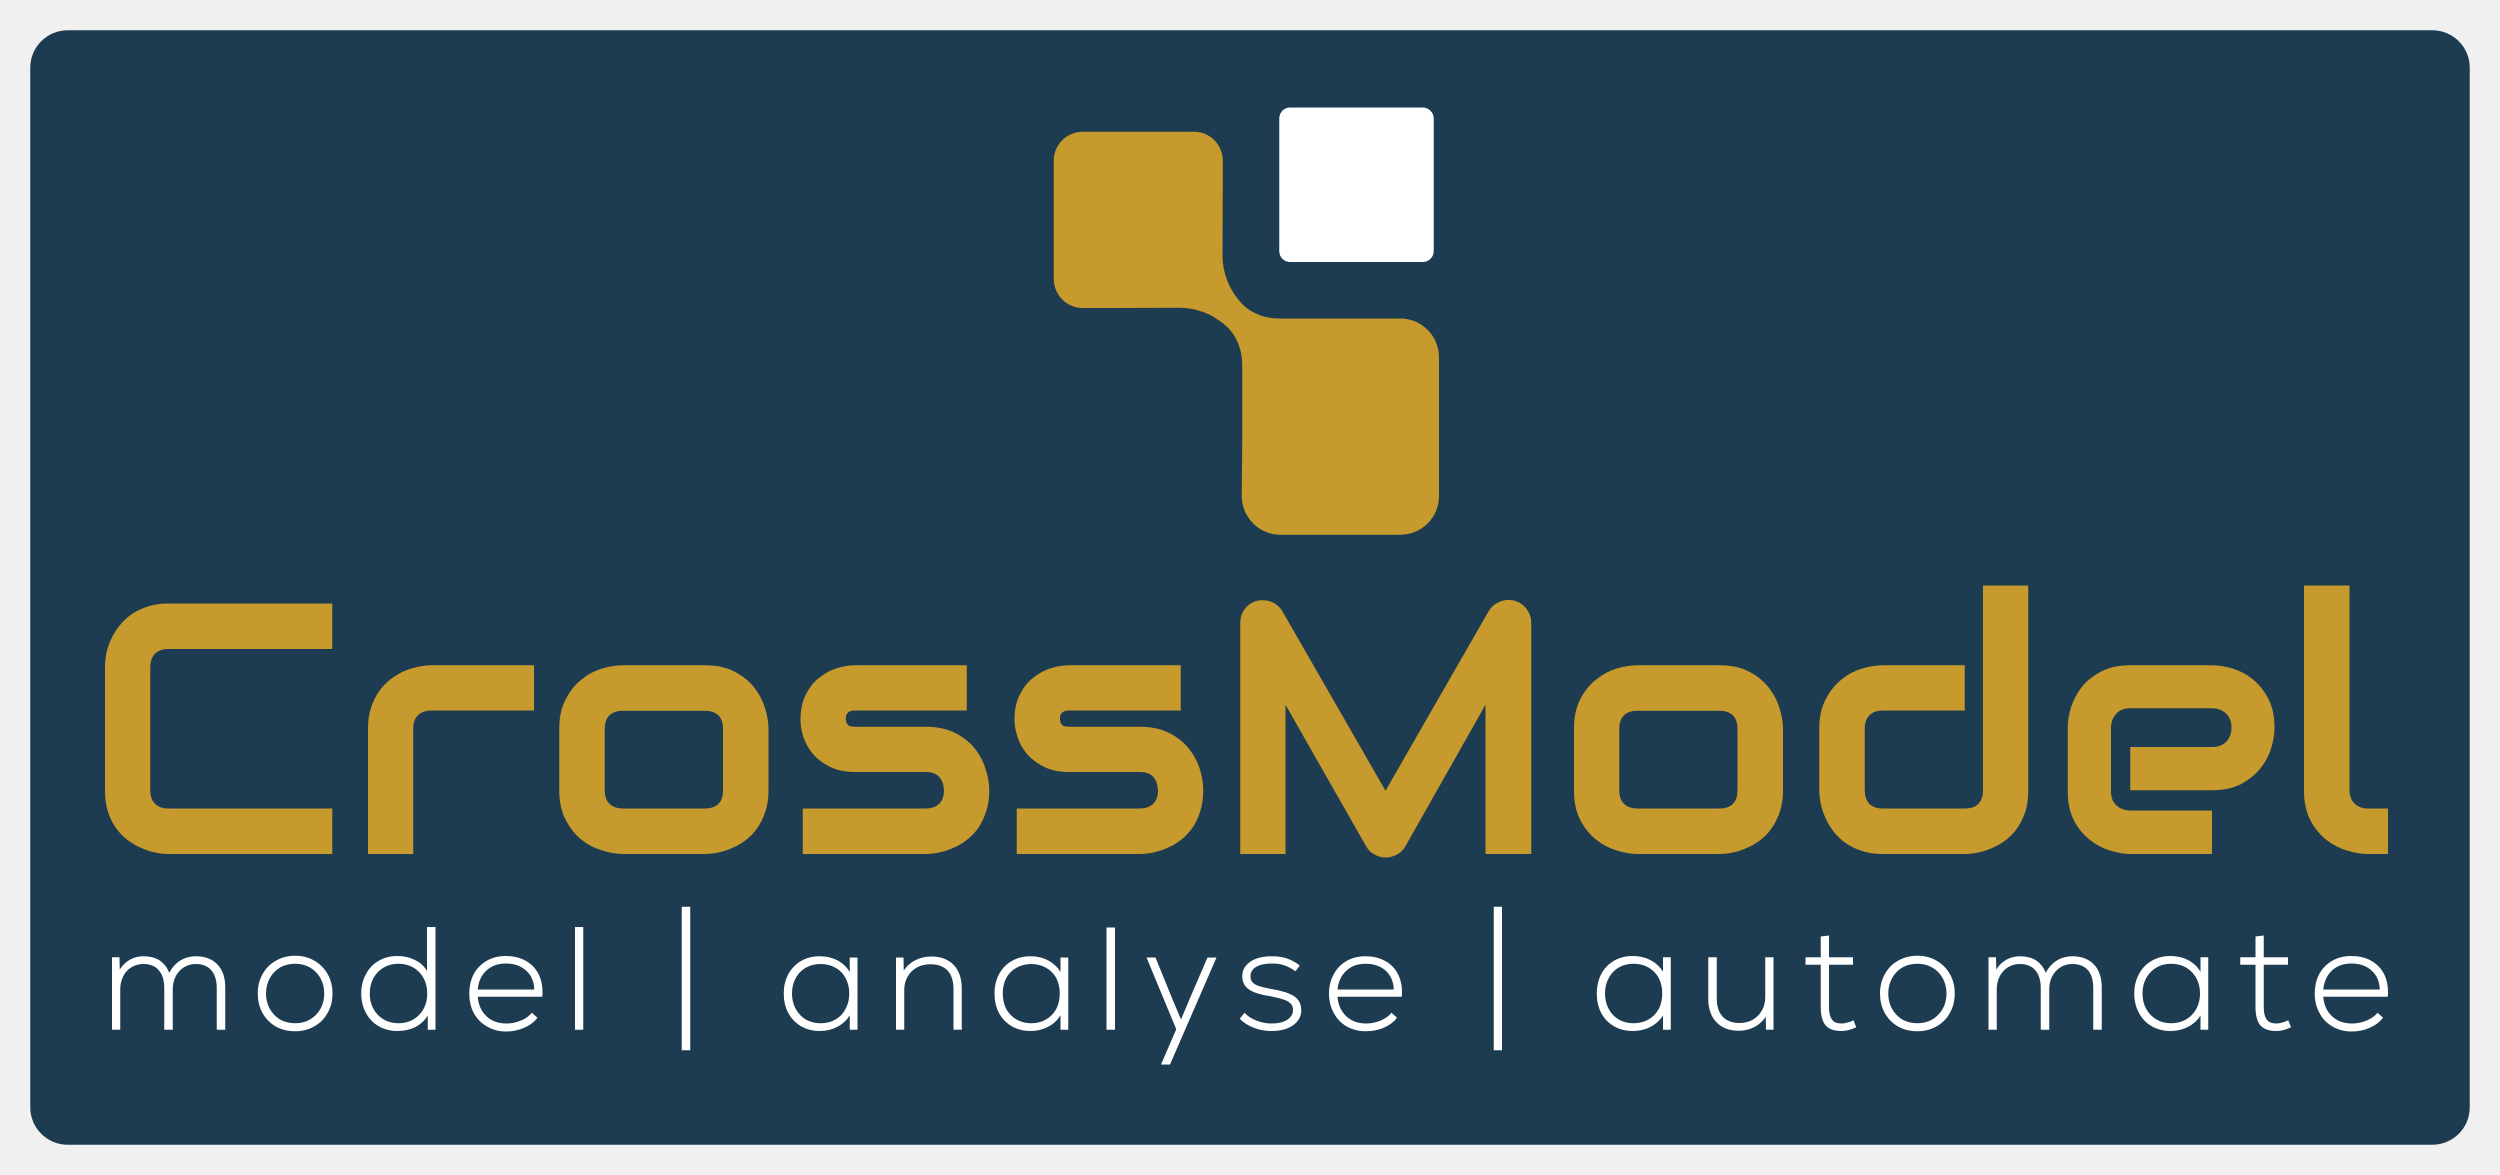
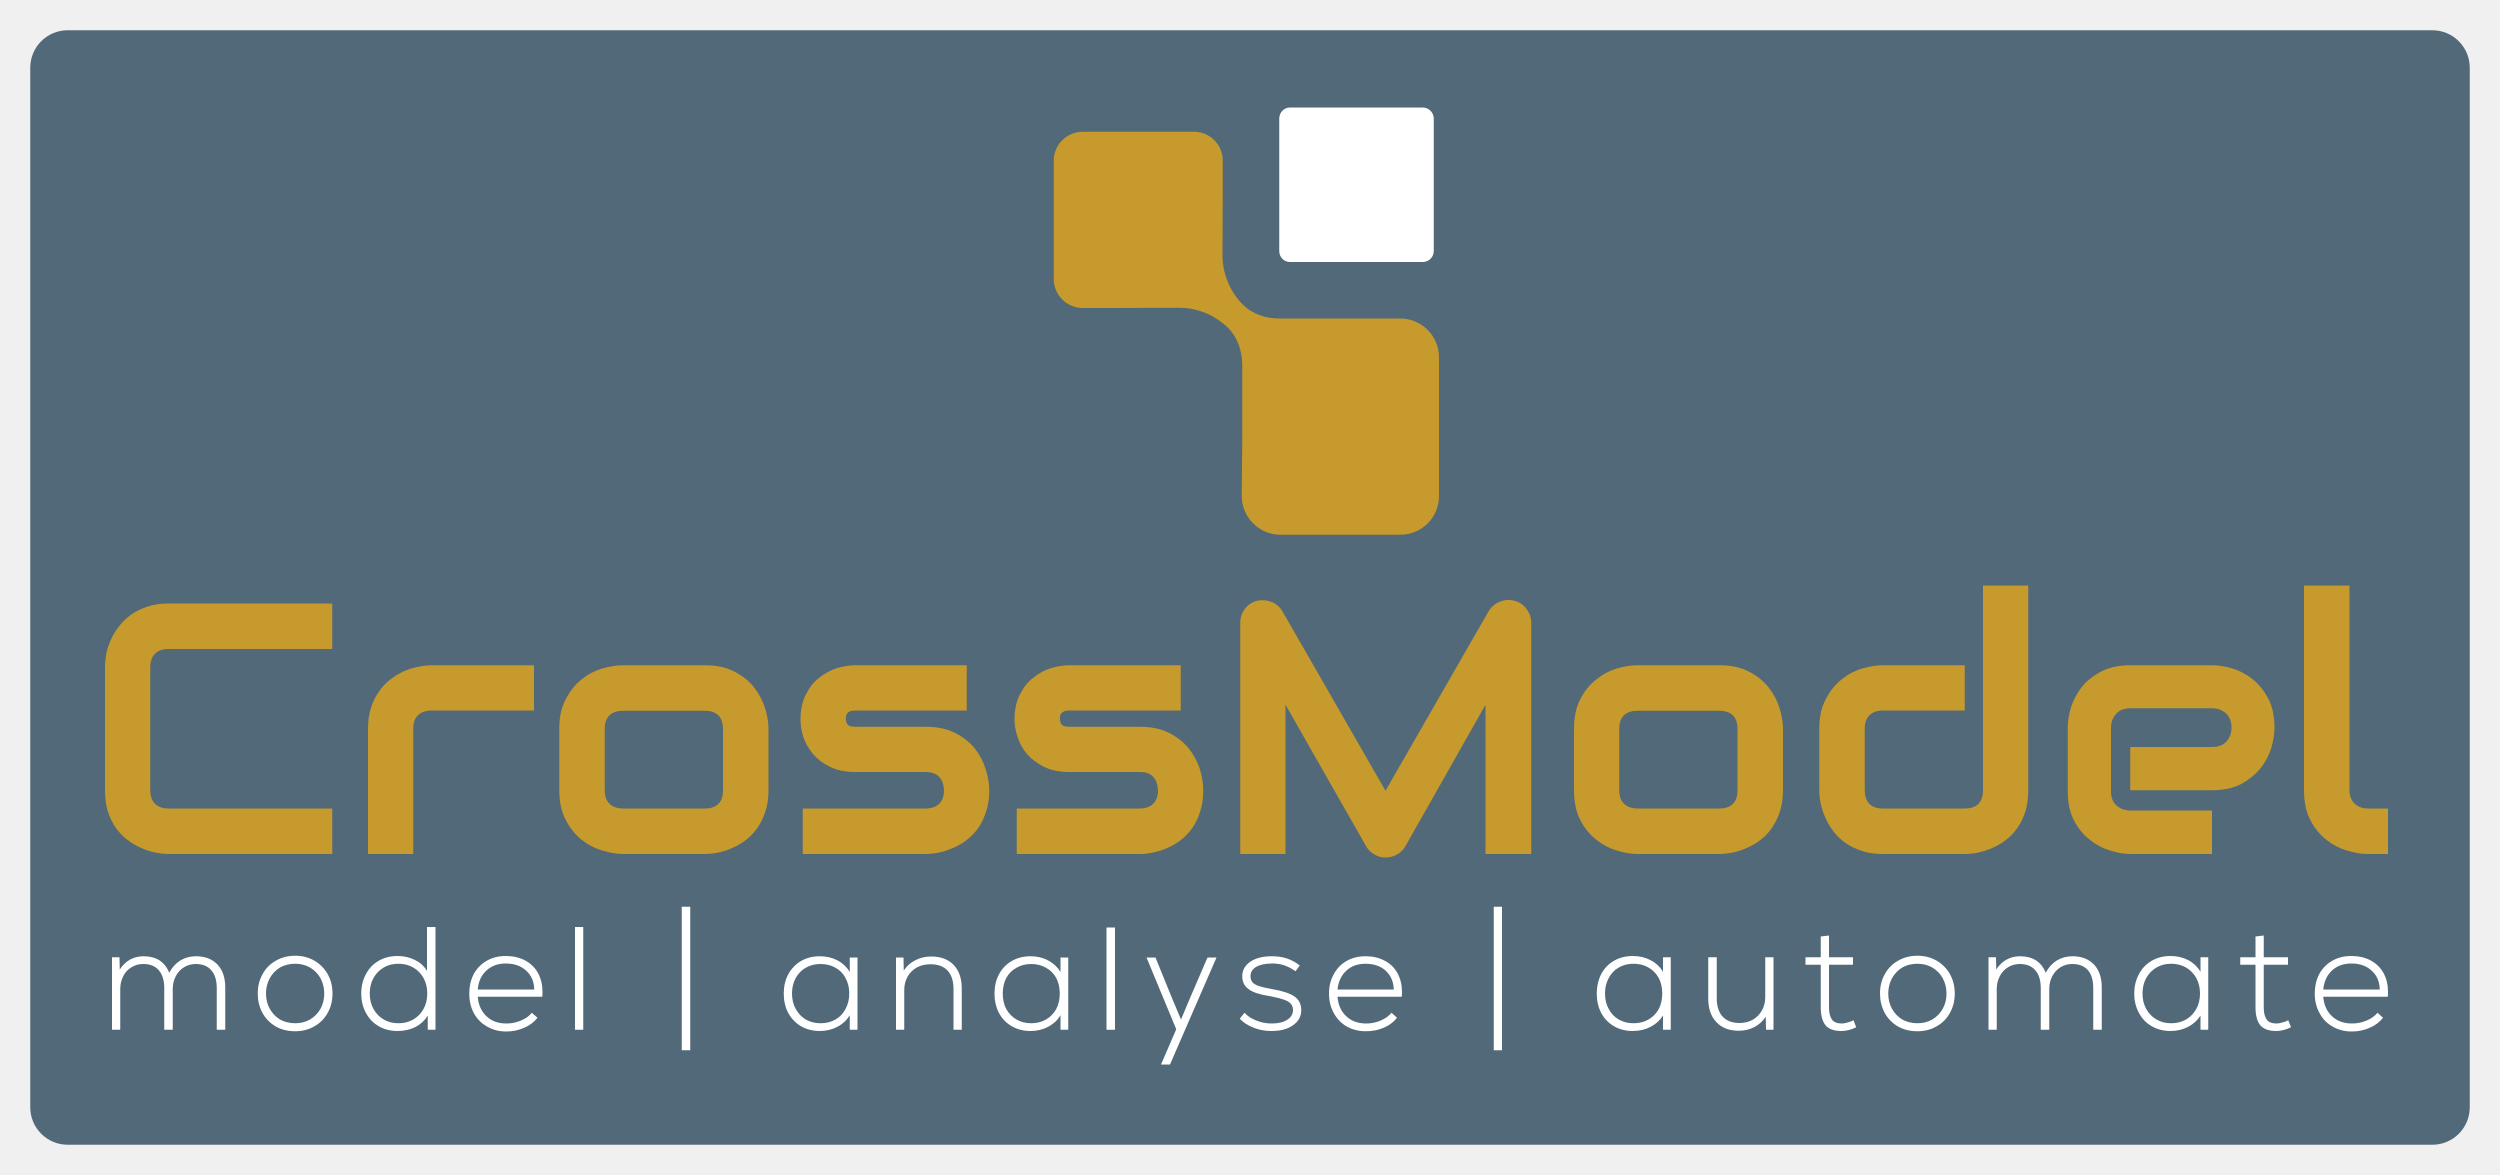
<svg xmlns="http://www.w3.org/2000/svg" version="1.2" viewBox="0 0 1000 470" width="500" height="235">
  <style>
- 		.s0 { fill: #1d3c51 } 
+ 		.s0 { fill-opacity: .75;fill: #1d3c51 } 
		.s1 { fill: #c69a2c } 
		.s2 { fill: #ffffff } 
	</style>
  <path id="Vorm 1" fill-rule="evenodd" class="s0" d="m27.1 12.1h945.8c8.3 0 15 6.7 15 15v415.8c0 8.3-6.7 15-15 15h-945.8c-8.3 0-15-6.7-15-15v-415.8c0-8.3 6.7-15 15-15z" />
  <g id="&lt;Group&gt;">
    <g id="&lt;Group&gt;">
      <g id="&lt;Group&gt;">
        <g id="&lt;Group&gt;">
          <path id="&lt;Path&gt;" class="s1" d="m560.1 127.4h-48c-5.6 0.1-11.2-1.7-15.2-5.8-5-5.2-7.9-12.2-7.9-19.5 0.1-14.5 0.1-37.9 0.1-37.9 0-6.3-5.1-11.5-11.5-11.5h-44.5c-6.4 0-11.6 5.2-11.6 11.5v47.4c0 6.4 5.2 11.6 11.6 11.6h0.6c0 0 23.4 0 37.9-0.1 5.1 0 10 1.4 14.3 3.9v0.1c1.9 1.1 3.6 2.4 5.2 3.9 4 4 5.8 9.5 5.8 15.2v16.3c0 4.3 0 8.7 0 13.1q-0.1 11.4-0.2 22.8c0 8.6 7 15.5 15.5 15.5h47.9c8.6 0 15.5-6.9 15.5-15.5v-55.5c0-8.5-6.9-15.5-15.5-15.5z" />
        </g>
      </g>
      <path id="&lt;Path&gt;" class="s2" d="m573.5 100.4c0 2.5-2 4.4-4.4 4.4h-53.1c-2.4 0-4.3-1.9-4.3-4.4v-53c0-2.4 1.9-4.4 4.3-4.4h53.1c2.4 0 4.4 2 4.4 4.4z" />
    </g>
    <g id="&lt;Group&gt;">
      <g id="&lt;Group&gt;">
        <path id="&lt;Compound Path&gt;" class="s1" d="m132.9 341.6h-65.5q-2.5 0-5.4-0.6-2.9-0.6-5.7-1.9-2.8-1.2-5.4-3.2-2.6-2-4.6-4.8-2-2.9-3.2-6.6-1.1-3.7-1.1-8.4v-49.2q0-2.5 0.5-5.4 0.6-2.9 1.9-5.7 1.3-2.9 3.3-5.4 2-2.6 4.8-4.6 2.9-2 6.6-3.2 3.6-1.2 8.3-1.2h65.5v18.2h-65.5q-3.5 0-5.4 1.9-1.9 1.9-1.9 5.6v49q0 3.5 1.9 5.4 1.9 1.9 5.4 1.9h65.5z" />
        <path id="&lt;Compound Path&gt;" class="s1" d="m213.6 284.2h-40.8q-3.7 0-5.6 1.9-1.9 1.8-1.9 5.4v50.1h-18.1v-50.1q0-4.7 1.2-8.4 1.2-3.7 3.2-6.5 1.9-2.8 4.5-4.8 2.6-2 5.4-3.3 2.9-1.2 5.8-1.8 2.9-0.6 5.4-0.6h40.9z" />
        <path id="&lt;Compound Path&gt;" fill-rule="evenodd" class="s1" d="m307.4 316.1q0 4.7-1.2 8.4-1.2 3.7-3.2 6.6-1.9 2.8-4.5 4.8-2.6 2-5.4 3.2-2.8 1.3-5.7 1.9-2.9 0.6-5.5 0.6h-32.7q-3.8 0-8.3-1.4-4.5-1.3-8.3-4.3-3.8-3.1-6.3-7.9-2.6-4.9-2.6-11.9v-24.6q0-7 2.6-11.8 2.5-4.9 6.3-7.9 3.8-3.1 8.3-4.4 4.5-1.3 8.3-1.3h32.7q7 0 11.8 2.5 4.9 2.5 7.9 6.3 3 3.8 4.4 8.3 1.4 4.5 1.4 8.3zm-18.2-24.4q0-3.8-1.9-5.6-1.9-1.8-5.4-1.8h-32.6q-3.6 0-5.5 1.8-1.9 1.9-1.9 5.4v24.6q0 3.6 1.9 5.4 1.9 1.9 5.5 1.9h32.6q3.7 0 5.5-1.9 1.8-1.8 1.8-5.4z" />
        <path id="&lt;Compound Path&gt;" class="s1" d="m395.7 316.1q0 4.7-1.2 8.4-1.2 3.7-3.1 6.6-2 2.8-4.6 4.8-2.5 2-5.4 3.2-2.8 1.3-5.7 1.9-2.9 0.6-5.5 0.6h-49.1v-18.2h49q3.7 0 5.6-1.9 1.9-1.9 1.9-5.4-0.4-7.3-7.4-7.3h-28.1q-6 0-10.2-2.1-4.2-2.1-6.8-5.2-2.6-3.2-3.8-6.8-1.1-3.6-1.1-6.8 0-6 2.2-10.2 2.1-4.2 5.4-6.7 3.3-2.6 7.1-3.8 3.9-1.1 7.2-1.1h44.6v18.1h-44.5q-1.4 0-2.2 0.3-0.8 0.4-1.1 0.9-0.4 0.5-0.5 1.1-0.1 0.6-0.1 1.2 0.1 1.1 0.5 1.7 0.3 0.6 0.8 0.9 0.6 0.3 1.2 0.3 0.7 0.1 1.3 0.1h28.1q7 0 11.9 2.5 4.9 2.5 7.9 6.3 3 3.8 4.3 8.3 1.4 4.4 1.4 8.3z" />
        <path id="&lt;Compound Path&gt;" class="s1" d="m481.3 316.1q0 4.7-1.2 8.4-1.1 3.7-3.1 6.6-2 2.8-4.5 4.8-2.6 2-5.4 3.2-2.9 1.3-5.8 1.9-2.9 0.6-5.4 0.6h-49.2v-18.2h49q3.7 0 5.6-1.9 1.9-1.9 1.9-5.4-0.4-7.3-7.3-7.3h-28.2q-6 0-10.2-2.1-4.1-2.1-6.8-5.2-2.6-3.2-3.7-6.8-1.2-3.6-1.2-6.8 0-6 2.2-10.2 2.1-4.2 5.4-6.7 3.3-2.6 7.1-3.8 3.9-1.1 7.2-1.1h44.6v18.1h-44.4q-1.4 0-2.2 0.3-0.8 0.4-1.2 0.9-0.4 0.5-0.5 1.1 0 0.6 0 1.2 0 1.1 0.4 1.7 0.3 0.6 0.9 0.9 0.5 0.3 1.1 0.3 0.7 0.1 1.3 0.1h28.2q6.9 0 11.8 2.5 4.9 2.5 7.9 6.3 3 3.8 4.4 8.3 1.3 4.4 1.3 8.3z" />
        <path id="&lt;Compound Path&gt;" class="s1" d="m612.5 341.6h-18.3v-59.7l-32.1 56.7q-1.2 2.1-3.3 3.2-2.2 1.2-4.6 1.2-2.4 0-4.4-1.2-2.1-1.1-3.3-3.2l-32.3-56.7v59.7h-18.1v-92.4q0-3.2 1.8-5.6 1.9-2.5 4.9-3.3 1.4-0.3 2.9-0.2 1.5 0.1 2.8 0.6 1.4 0.5 2.5 1.5 1.1 0.9 1.9 2.2l41.3 71.9 41.3-71.9q1.6-2.6 4.4-3.7 2.9-1.2 5.9-0.4 3 0.8 4.8 3.3 1.9 2.4 1.9 5.6z" />
        <path id="&lt;Compound Path&gt;" fill-rule="evenodd" class="s1" d="m713.2 316.1q0 4.7-1.2 8.4-1.2 3.7-3.2 6.6-1.9 2.8-4.5 4.8-2.6 2-5.4 3.2-2.8 1.3-5.7 1.9-2.9 0.6-5.5 0.6h-32.7q-3.8 0-8.3-1.4-4.4-1.3-8.2-4.3-3.9-3.1-6.4-7.9-2.5-4.9-2.5-11.9v-24.6q0-7 2.5-11.8 2.5-4.9 6.4-7.9 3.8-3.1 8.2-4.4 4.5-1.3 8.3-1.3h32.7q7 0 11.8 2.5 4.9 2.5 7.9 6.3 3 3.8 4.4 8.3 1.4 4.5 1.4 8.3zm-18.2-24.4q0-3.8-1.9-5.6-1.9-1.8-5.4-1.8h-32.6q-3.6 0-5.5 1.8-1.9 1.9-1.9 5.4v24.6q0 3.6 1.9 5.4 1.9 1.9 5.5 1.9h32.6q3.7 0 5.5-1.9 1.8-1.8 1.8-5.4z" />
        <path id="&lt;Compound Path&gt;" class="s1" d="m811.3 316.1q0 4.7-1.1 8.4-1.2 3.7-3.2 6.6-1.9 2.8-4.5 4.8-2.6 2-5.4 3.2-2.9 1.3-5.7 1.9-2.9 0.6-5.5 0.6h-32.8q-4.6 0-8.3-1.2-3.7-1.2-6.6-3.2-2.8-2-4.8-4.6-2-2.6-3.2-5.4-1.3-2.8-1.9-5.7-0.6-2.9-0.6-5.4v-24.6q0-7 2.6-11.8 2.5-4.9 6.3-7.9 3.8-3.1 8.3-4.4 4.5-1.3 8.2-1.3h32.8v18.1h-32.6q-3.6 0-5.5 1.9-1.9 1.8-1.9 5.4v24.4q0 3.7 1.8 5.6 1.9 1.9 5.4 1.9h32.8q3.7 0 5.5-1.9 1.8-1.9 1.8-5.4v-81.9h18.1z" />
        <path id="&lt;Compound Path&gt;" class="s1" d="m909.8 291.1q0 3.7-1.3 8.1-1.3 4.4-4.3 8.1-3 3.7-7.7 6.3-4.8 2.5-11.7 2.5h-32.7v-17.3h32.7q3.7 0 5.8-2.2 2-2.3 2-5.7 0-3.5-2.3-5.6-2.3-2-5.5-2h-32.7q-3.7 0-5.7 2.3-2 2.3-2 5.6v25.4q0 3.6 2.2 5.6 2.3 2 5.6 2h32.6v17.4h-32.7q-3.8 0-8.1-1.4-4.4-1.3-8.1-4.3-3.8-2.9-6.3-7.7-2.5-4.8-2.5-11.6v-25.5q0-3.8 1.3-8.2 1.4-4.3 4.3-8.1 3-3.7 7.8-6.2 4.8-2.5 11.6-2.5h32.7q3.8 0 8.2 1.3 4.3 1.3 8.1 4.3 3.7 3 6.2 7.7 2.5 4.8 2.5 11.7z" />
        <path id="&lt;Compound Path&gt;" class="s1" d="m955.2 341.6h-8.1q-3.9 0-8.4-1.4-4.4-1.3-8.2-4.3-3.9-3.1-6.4-7.9-2.5-4.9-2.5-11.9v-81.9h18.2v81.9q0 3.3 2 5.3 2.1 2 5.3 2h8.1z" />
      </g>
      <g id="&lt;Group&gt;">
        <g id="&lt;Group&gt;">
          <g id="&lt;Group&gt;">
            <g id="&lt;Group&gt;">
              <path id="&lt;Compound Path&gt;" class="s2" d="m87 385.8q3.1 3.3 3.1 9.2v16.9h-3.4v-16.7q0-4.6-2.2-7.1-2.1-2.5-6.2-2.5-2.6 0-4.7 1.3-2.1 1.3-3.3 3.6-1.2 2.3-1.2 5.1v16.3h-3.4v-16.7q0-4.6-2.2-7.1-2.1-2.5-6.2-2.5-2.6 0-4.7 1.3-2.2 1.3-3.3 3.6-1.2 2.3-1.2 5.1v16.3h-3.3v-29h3l0.1 4.9q1.6-2.5 4-3.9 2.5-1.4 5.5-1.4 3.8 0 6.5 1.7 2.6 1.8 3.8 4.9 1.6-3.1 4.4-4.9 2.8-1.7 6.3-1.7 5.4 0 8.6 3.3z" />
              <path id="&lt;Compound Path&gt;" fill-rule="evenodd" class="s2" d="m110.3 410.6q-3.4-2-5.3-5.4-1.9-3.5-1.9-7.8 0-4.3 1.9-7.7 1.9-3.5 5.3-5.4 3.4-2 7.8-2 4.3 0 7.7 2 3.4 2 5.3 5.4 1.9 3.4 1.9 7.7 0 4.3-1.9 7.7-1.9 3.5-5.3 5.4-3.4 2-7.7 2-4.4 0-7.8-1.9zm13.7-2.8q2.7-1.6 4.2-4.3 1.5-2.7 1.5-6.1 0-3.3-1.5-6.1-1.5-2.7-4.2-4.3-2.6-1.5-5.9-1.5-3.4 0-6.1 1.5-2.6 1.6-4.1 4.3-1.5 2.8-1.5 6.1 0 3.4 1.5 6.1 1.5 2.7 4.1 4.3 2.7 1.5 6.1 1.5 3.3 0 5.9-1.5z" />
              <path id="&lt;Compound Path&gt;" fill-rule="evenodd" class="s2" d="m174.2 370.8v41.1h-3.1v-5.7q-1.7 2.9-4.9 4.6-3.2 1.6-7.2 1.6-4.2 0-7.5-1.9-3.3-1.9-5.1-5.3-1.9-3.4-1.9-7.8 0-4.4 1.9-7.8 1.8-3.4 5.1-5.3 3.3-1.9 7.5-1.9 3.8 0 7 1.6 3.1 1.5 4.8 4.4v-17.6zm-8.9 37q2.6-1.5 4.1-4.2 1.5-2.7 1.5-6.2 0-3.5-1.5-6.2-1.5-2.7-4.1-4.2-2.6-1.5-5.9-1.5-3.4 0-5.9 1.5-2.6 1.5-4.1 4.2-1.5 2.7-1.5 6.2 0 3.5 1.5 6.2 1.5 2.7 4.1 4.2 2.5 1.5 5.9 1.5 3.3 0 5.9-1.5z" />
              <path id="&lt;Compound Path&gt;" fill-rule="evenodd" class="s2" d="m210.1 384.2q3.3 1.8 5.1 5 1.8 3.3 1.8 7.7 0 1.2-0.1 1.8h-25.8q0.4 4.9 3.5 7.8 3 2.9 8 2.9 3 0 5.8-1.2 2.9-1.2 4.3-3.1l2.3 2q-2 2.6-5.3 4-3.4 1.5-7.2 1.5-4.3 0-7.7-2-3.4-1.9-5.3-5.4-1.8-3.4-1.8-7.8 0-4.3 1.8-7.8 1.9-3.4 5.2-5.3 3.3-1.9 7.6-1.9 4.4 0 7.8 1.8zm-15.5 4q-3.1 2.8-3.5 7.6h22.6q-0.1-4.7-3.2-7.5-3.1-2.9-8.2-2.9-4.7 0-7.7 2.8z" />
              <path id="&lt;Compound Path&gt;" fill-rule="evenodd" class="s2" d="m233.3 370.8v41.1h-3.3v-41.1z" />
              <path id="&lt;Compound Path&gt;" fill-rule="evenodd" class="s2" d="m668.3 382.9v29h-3.1v-5.7q-1.7 2.8-4.9 4.5-3.2 1.7-7.2 1.7-4.2 0-7.5-1.9-3.3-1.9-5.1-5.3-1.8-3.4-1.8-7.8 0-4.3 1.8-7.8 1.8-3.4 5.1-5.3 3.3-1.9 7.5-1.9 4 0 7.2 1.7 3.2 1.7 4.9 4.6v-5.8zm-8.9 24.9q2.6-1.5 4.1-4.2 1.4-2.7 1.4-6.2 0-3.5-1.4-6.2-1.5-2.7-4.1-4.2-2.6-1.5-6-1.5-3.3 0-5.9 1.5-2.6 1.5-4 4.2-1.5 2.7-1.5 6.2 0 3.5 1.5 6.2 1.4 2.7 4 4.2 2.6 1.5 5.9 1.5 3.4 0 6-1.5z" />
              <path id="&lt;Compound Path&gt;" class="s2" d="m709.4 382.9v29h-3l-0.1-5.2q-1.7 2.6-4.5 4.1-2.9 1.5-6.3 1.5-5.7 0-8.9-3.4-3.3-3.4-3.3-9.4v-16.6h3.4v16.4q0 4.7 2.3 7.3 2.4 2.6 6.8 2.6 3 0 5.3-1.3 2.4-1.4 3.7-3.8 1.3-2.3 1.3-5.3v-15.9z" />
              <path id="&lt;Compound Path&gt;" class="s2" d="m742.5 410.9q-3.1 1.5-5.9 1.5-4.5 0-6.4-2.3-1.9-2.4-1.9-7.2v-17h-6.1v-3h6.1v-8.3l3.3-0.4v8.7h9.6v3h-9.6v17q0 3.2 1.1 4.8 1.1 1.7 4 1.7 1 0 2.3-0.4 1.3-0.3 2.4-0.9z" />
              <path id="&lt;Compound Path&gt;" fill-rule="evenodd" class="s2" d="m759.2 410.6q-3.4-2-5.3-5.4-1.9-3.5-1.9-7.8 0-4.3 1.9-7.7 1.9-3.5 5.3-5.4 3.4-2 7.8-2 4.3 0 7.7 2 3.4 2 5.3 5.4 1.9 3.4 1.9 7.7 0 4.3-1.9 7.7-1.9 3.5-5.3 5.4-3.4 2-7.7 2-4.4 0-7.8-1.9zm13.7-2.8q2.7-1.6 4.2-4.3 1.5-2.7 1.5-6.1 0-3.3-1.5-6.1-1.5-2.7-4.2-4.3-2.6-1.5-5.9-1.5-3.4 0-6.1 1.5-2.6 1.6-4.1 4.3-1.5 2.8-1.5 6.1 0 3.4 1.5 6.1 1.5 2.7 4.1 4.3 2.7 1.5 6.1 1.5 3.3 0 5.9-1.5z" />
              <path id="&lt;Compound Path&gt;" class="s2" d="m837.6 385.8q3.1 3.3 3.1 9.2v16.9h-3.4v-16.7q0-4.6-2.1-7.1-2.2-2.5-6.3-2.5-2.6 0-4.7 1.3-2.1 1.3-3.3 3.6-1.2 2.3-1.2 5.1v16.3h-3.4v-16.7q0-4.6-2.2-7.1-2.1-2.5-6.2-2.5-2.6 0-4.7 1.3-2.1 1.3-3.3 3.6-1.2 2.3-1.2 5.1v16.3h-3.3v-29h3l0.1 4.9q1.6-2.5 4-3.9 2.5-1.4 5.5-1.4 3.8 0 6.5 1.7 2.6 1.8 3.8 4.9 1.6-3.1 4.4-4.9 2.8-1.7 6.3-1.7 5.4 0 8.6 3.3z" />
              <path id="&lt;Compound Path&gt;" fill-rule="evenodd" class="s2" d="m883.3 382.9v29h-3.1v-5.7q-1.7 2.8-4.9 4.5-3.2 1.7-7.1 1.7-4.2 0-7.5-1.9-3.3-1.9-5.1-5.3-1.9-3.4-1.9-7.8 0-4.3 1.9-7.8 1.8-3.4 5.1-5.3 3.3-1.9 7.5-1.9 4 0 7.2 1.7 3.1 1.7 4.8 4.6v-5.8zm-8.9 24.9q2.6-1.5 4.1-4.2 1.5-2.7 1.5-6.2 0-3.5-1.5-6.2-1.5-2.7-4.1-4.2-2.6-1.5-5.9-1.5-3.4 0-5.9 1.5-2.6 1.5-4.1 4.2-1.5 2.7-1.5 6.2 0 3.5 1.5 6.2 1.5 2.7 4.1 4.2 2.5 1.5 5.9 1.5 3.3 0 5.9-1.5z" />
              <path id="&lt;Compound Path&gt;" class="s2" d="m916.4 410.9q-3.1 1.5-5.9 1.5-4.4 0-6.4-2.3-1.9-2.4-1.9-7.2v-17h-6.1v-3h6.1v-8.3l3.3-0.4v8.7h9.7v3h-9.7v17q0 3.2 1.1 4.8 1.1 1.7 4 1.7 1 0 2.3-0.4 1.3-0.3 2.4-0.9z" />
              <path id="&lt;Compound Path&gt;" fill-rule="evenodd" class="s2" d="m948.3 384.2q3.3 1.8 5.1 5 1.8 3.3 1.8 7.7 0 1.2-0.1 1.8h-25.8q0.4 4.9 3.5 7.8 3.1 2.9 8 2.9 3 0 5.9-1.2 2.8-1.2 4.3-3.1l2.2 2q-2 2.6-5.3 4-3.3 1.5-7.2 1.5-4.3 0-7.7-2-3.4-1.9-5.2-5.4-1.9-3.4-1.9-7.8 0-4.3 1.8-7.8 1.9-3.4 5.2-5.3 3.3-1.9 7.6-1.9 4.5 0 7.8 1.8zm-15.5 4q-3 2.8-3.5 7.6h22.6q-0.1-4.7-3.2-7.5-3.1-2.9-8.1-2.9-4.8 0-7.8 2.8z" />
            </g>
          </g>
          <path id="&lt;Compound Path&gt;" fill-rule="evenodd" class="s2" d="m276.1 362.7v57.4h-3.4v-57.4z" />
          <path id="&lt;Compound Path&gt;" fill-rule="evenodd" class="s2" d="m600.8 362.7v57.4h-3.3v-57.4z" />
        </g>
        <path id="&lt;Compound Path&gt;" fill-rule="evenodd" class="s2" d="m343 383v28.9h-3.1v-5.8q-1.7 2.9-4.9 4.6-3.2 1.7-7.1 1.7-4.2 0-7.5-1.9-3.2-1.9-5.1-5.3-1.8-3.4-1.8-7.8 0-4.3 1.8-7.7 1.9-3.4 5.1-5.3 3.3-1.9 7.5-1.9 4 0 7.2 1.7 3.1 1.7 4.8 4.6v-5.8zm-8.8 24.8q2.6-1.5 4-4.2 1.5-2.7 1.5-6.2 0-3.5-1.5-6.2-1.4-2.7-4-4.1-2.6-1.5-6-1.5-3.3 0-5.9 1.5-2.5 1.4-4 4.1-1.5 2.7-1.5 6.2 0 3.5 1.5 6.2 1.5 2.7 4 4.2 2.6 1.5 5.9 1.5 3.4 0 6-1.5z" />
        <path id="&lt;Compound Path&gt;" class="s2" d="m381.5 386q3.2 3.4 3.2 9.4v16.5h-3.3v-16.3q0-4.8-2.4-7.4-2.4-2.5-6.8-2.5-3.1 0-5.5 1.3-2.4 1.4-3.7 3.7-1.3 2.4-1.3 5.3v15.9h-3.3v-28.9h3l0.1 5.2q1.7-2.6 4.6-4.1 2.9-1.5 6.4-1.5 5.7 0 9 3.4z" />
        <path id="&lt;Compound Path&gt;" fill-rule="evenodd" class="s2" d="m427.3 383v28.9h-3.1v-5.8q-1.7 2.9-4.9 4.6-3.2 1.7-7.1 1.7-4.2 0-7.5-1.9-3.3-1.9-5.1-5.3-1.8-3.4-1.8-7.8 0-4.3 1.8-7.7 1.8-3.4 5.1-5.3 3.3-1.9 7.5-1.9 4 0 7.1 1.7 3.2 1.7 4.9 4.6v-5.8zm-8.9 24.8q2.6-1.5 4.1-4.2 1.4-2.7 1.4-6.2 0-3.5-1.4-6.2-1.5-2.7-4.1-4.1-2.6-1.5-5.9-1.5-3.3 0-5.9 1.5-2.6 1.4-4.1 4.1-1.4 2.7-1.4 6.2 0 3.5 1.4 6.2 1.5 2.7 4.1 4.2 2.6 1.5 5.9 1.5 3.3 0 5.9-1.5z" />
        <path id="&lt;Compound Path&gt;" fill-rule="evenodd" class="s2" d="m446 371v40.9h-3.4v-40.9z" />
        <path id="&lt;Compound Path&gt;" class="s2" d="m483 383h3.6l-18.6 42.8h-3.6l6.1-14.1-11.9-28.7h3.6l6.5 16 3.7 8.8 3.7-8.8z" />
        <path id="&lt;Compound Path&gt;" class="s2" d="m501.5 411.1q-3.4-1.3-5.6-3.6l1.9-2.4q1.8 2 4.7 3.1 2.9 1.2 6.2 1.2 3.9 0 6.2-1.5 2.3-1.5 2.3-3.9 0-1.5-0.8-2.4-0.8-1-2.7-1.7-2-0.7-5.5-1.4-6.2-0.9-8.7-2.8-2.6-1.8-2.6-5.2 0-3.6 3.2-5.8 3.2-2.2 8.7-2.2 3.4 0 6 0.9 2.7 0.9 5.1 2.8l-1.7 2.3q-2.1-1.5-4.3-2.3-2.2-0.8-5-0.8-4.2 0-6.5 1.4-2.2 1.3-2.2 3.7 0 1.4 0.7 2.3 0.8 1 2.6 1.6 1.8 0.6 5.1 1.2 6.5 1.1 9.2 3 2.7 1.9 2.7 5.5 0 3.7-3.3 6-3.2 2.3-8.6 2.3-3.8 0-7.1-1.3z" />
        <path id="&lt;Compound Path&gt;" fill-rule="evenodd" class="s2" d="m553.9 384.3q3.3 1.7 5.1 5 1.8 3.3 1.8 7.6 0 1.2-0.1 1.8h-25.7q0.4 4.9 3.5 7.8 3.1 2.9 8 2.9 3 0 5.8-1.2 2.8-1.2 4.3-3.1l2.2 2q-2 2.6-5.3 4-3.3 1.4-7.1 1.4-4.3 0-7.7-1.9-3.3-1.9-5.2-5.4-1.9-3.4-1.9-7.8 0-4.3 1.9-7.7 1.8-3.4 5.1-5.3 3.3-1.9 7.6-1.9 4.4 0 7.7 1.8zm-15.4 4q-3 2.8-3.5 7.5h22.5q-0.1-4.6-3.2-7.5-3.1-2.8-8.1-2.8-4.7 0-7.7 2.8z" />
      </g>
    </g>
  </g>
</svg>
